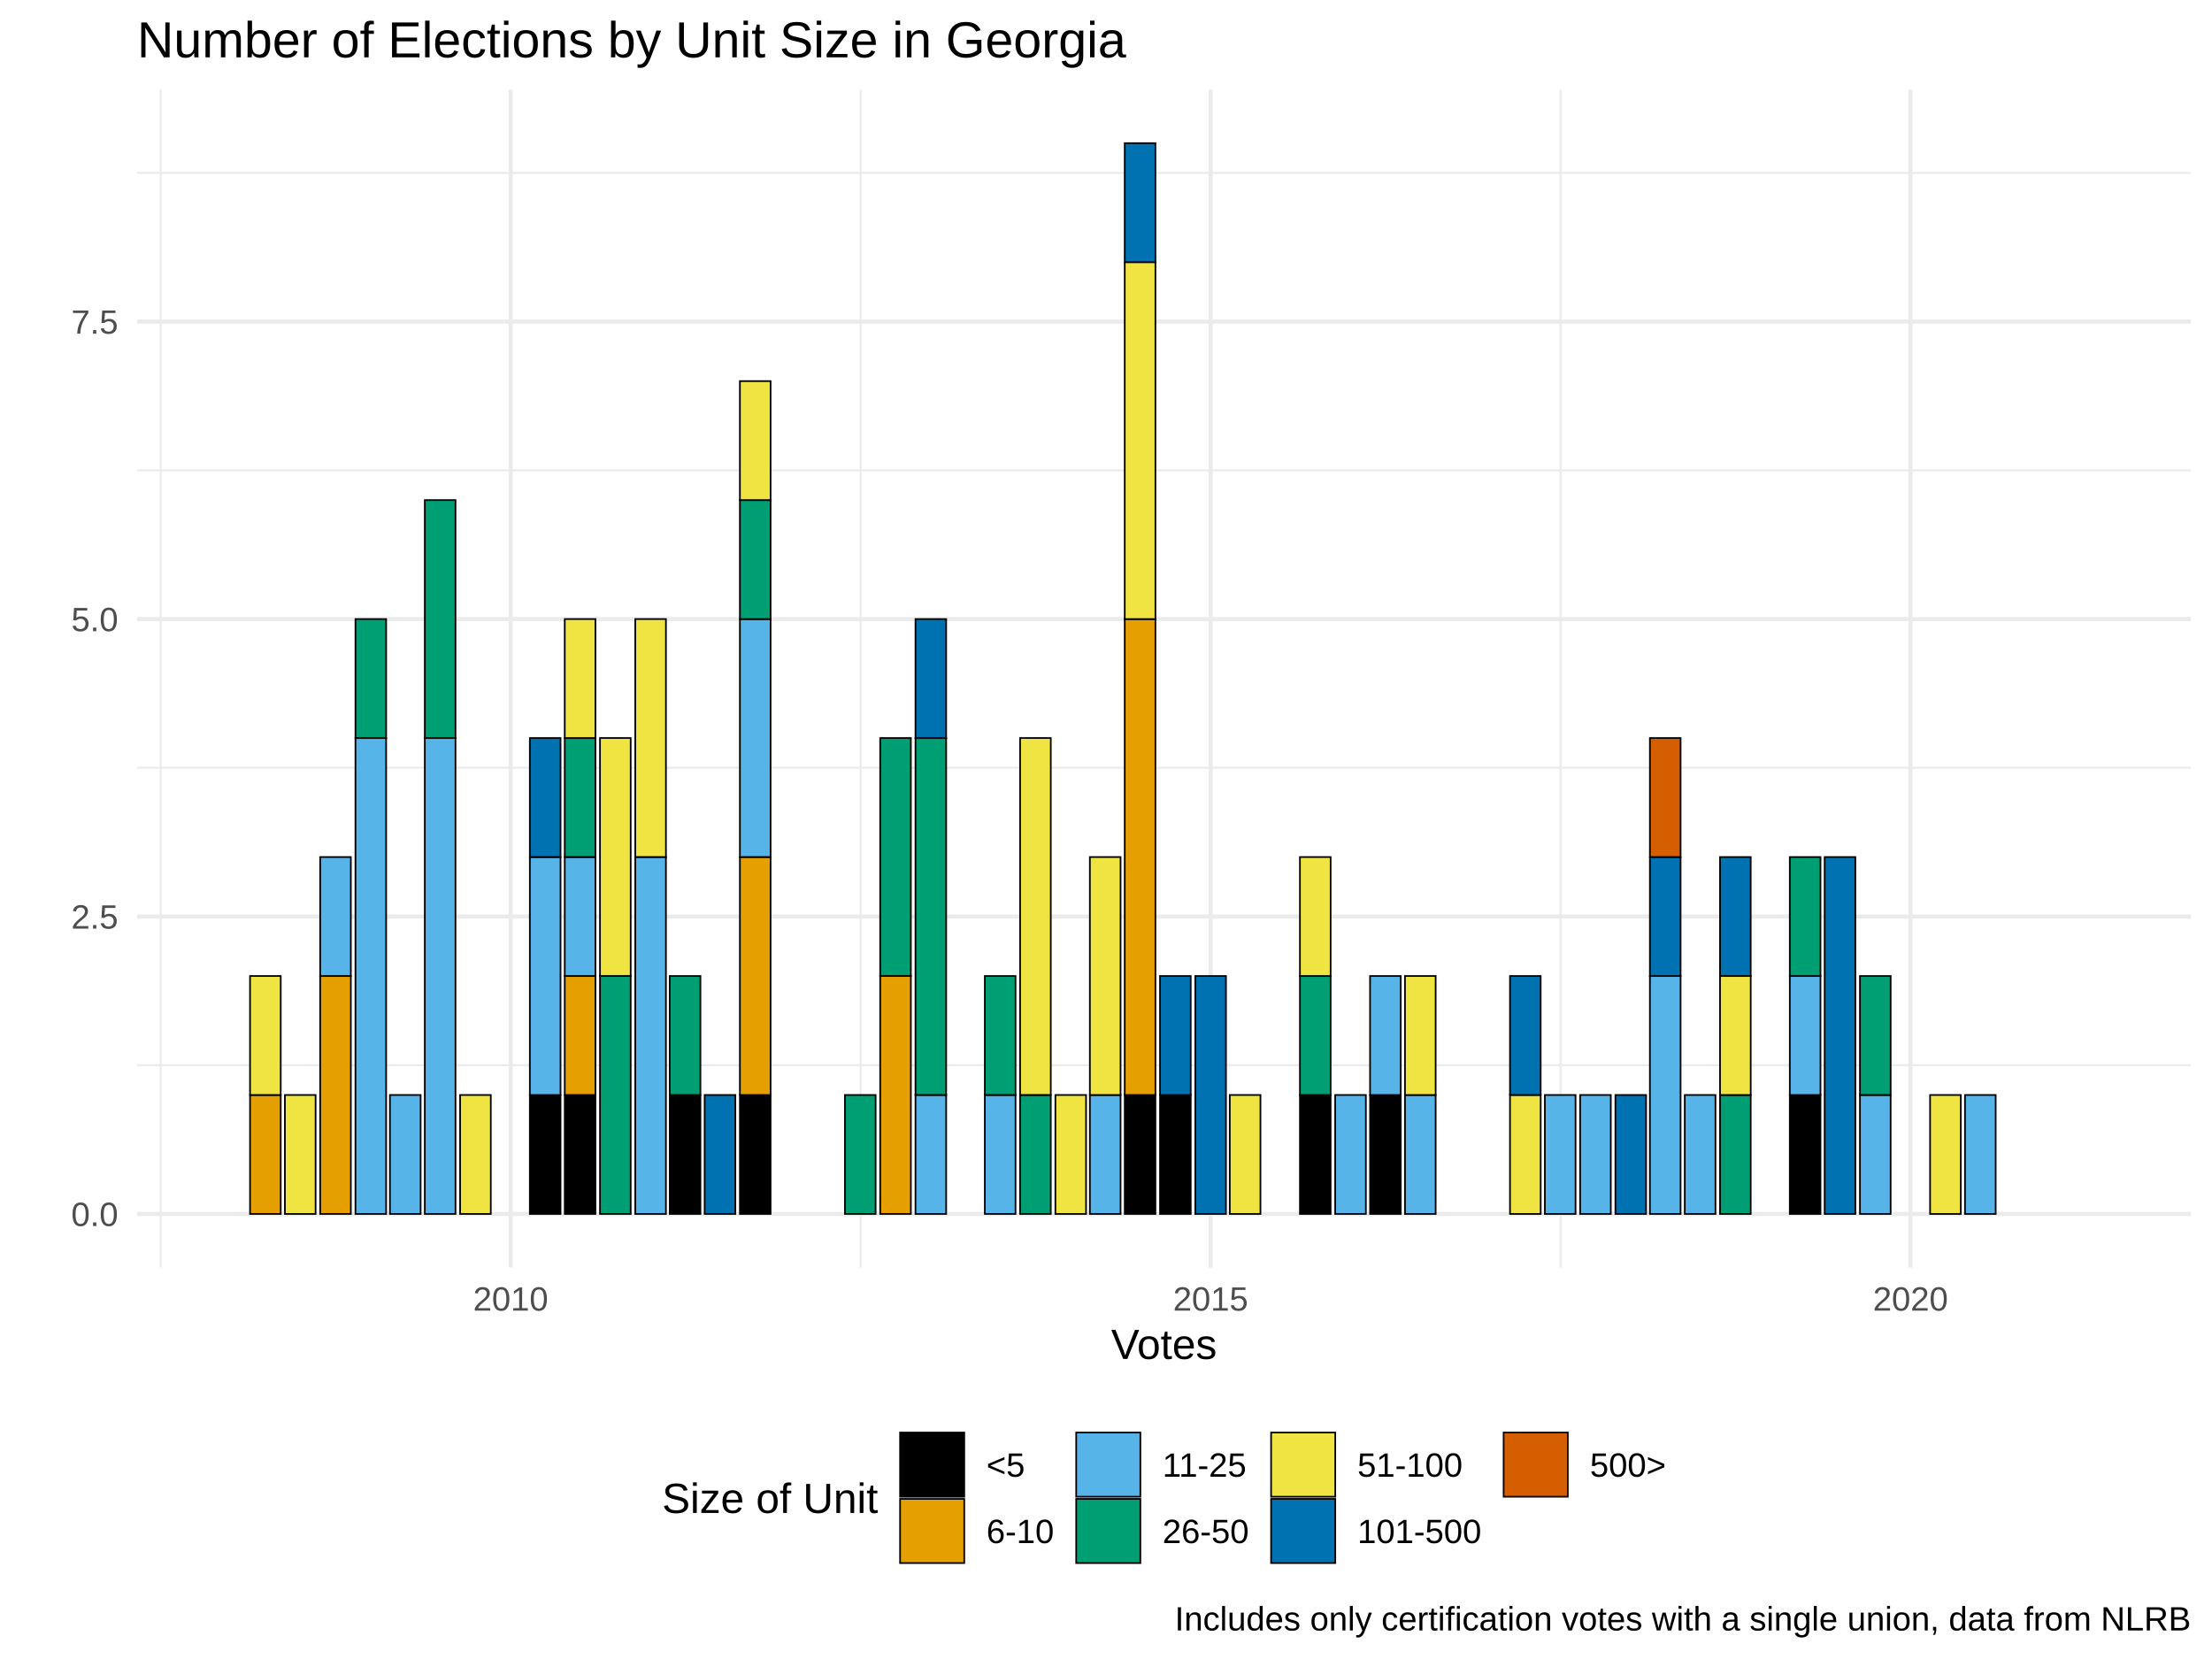
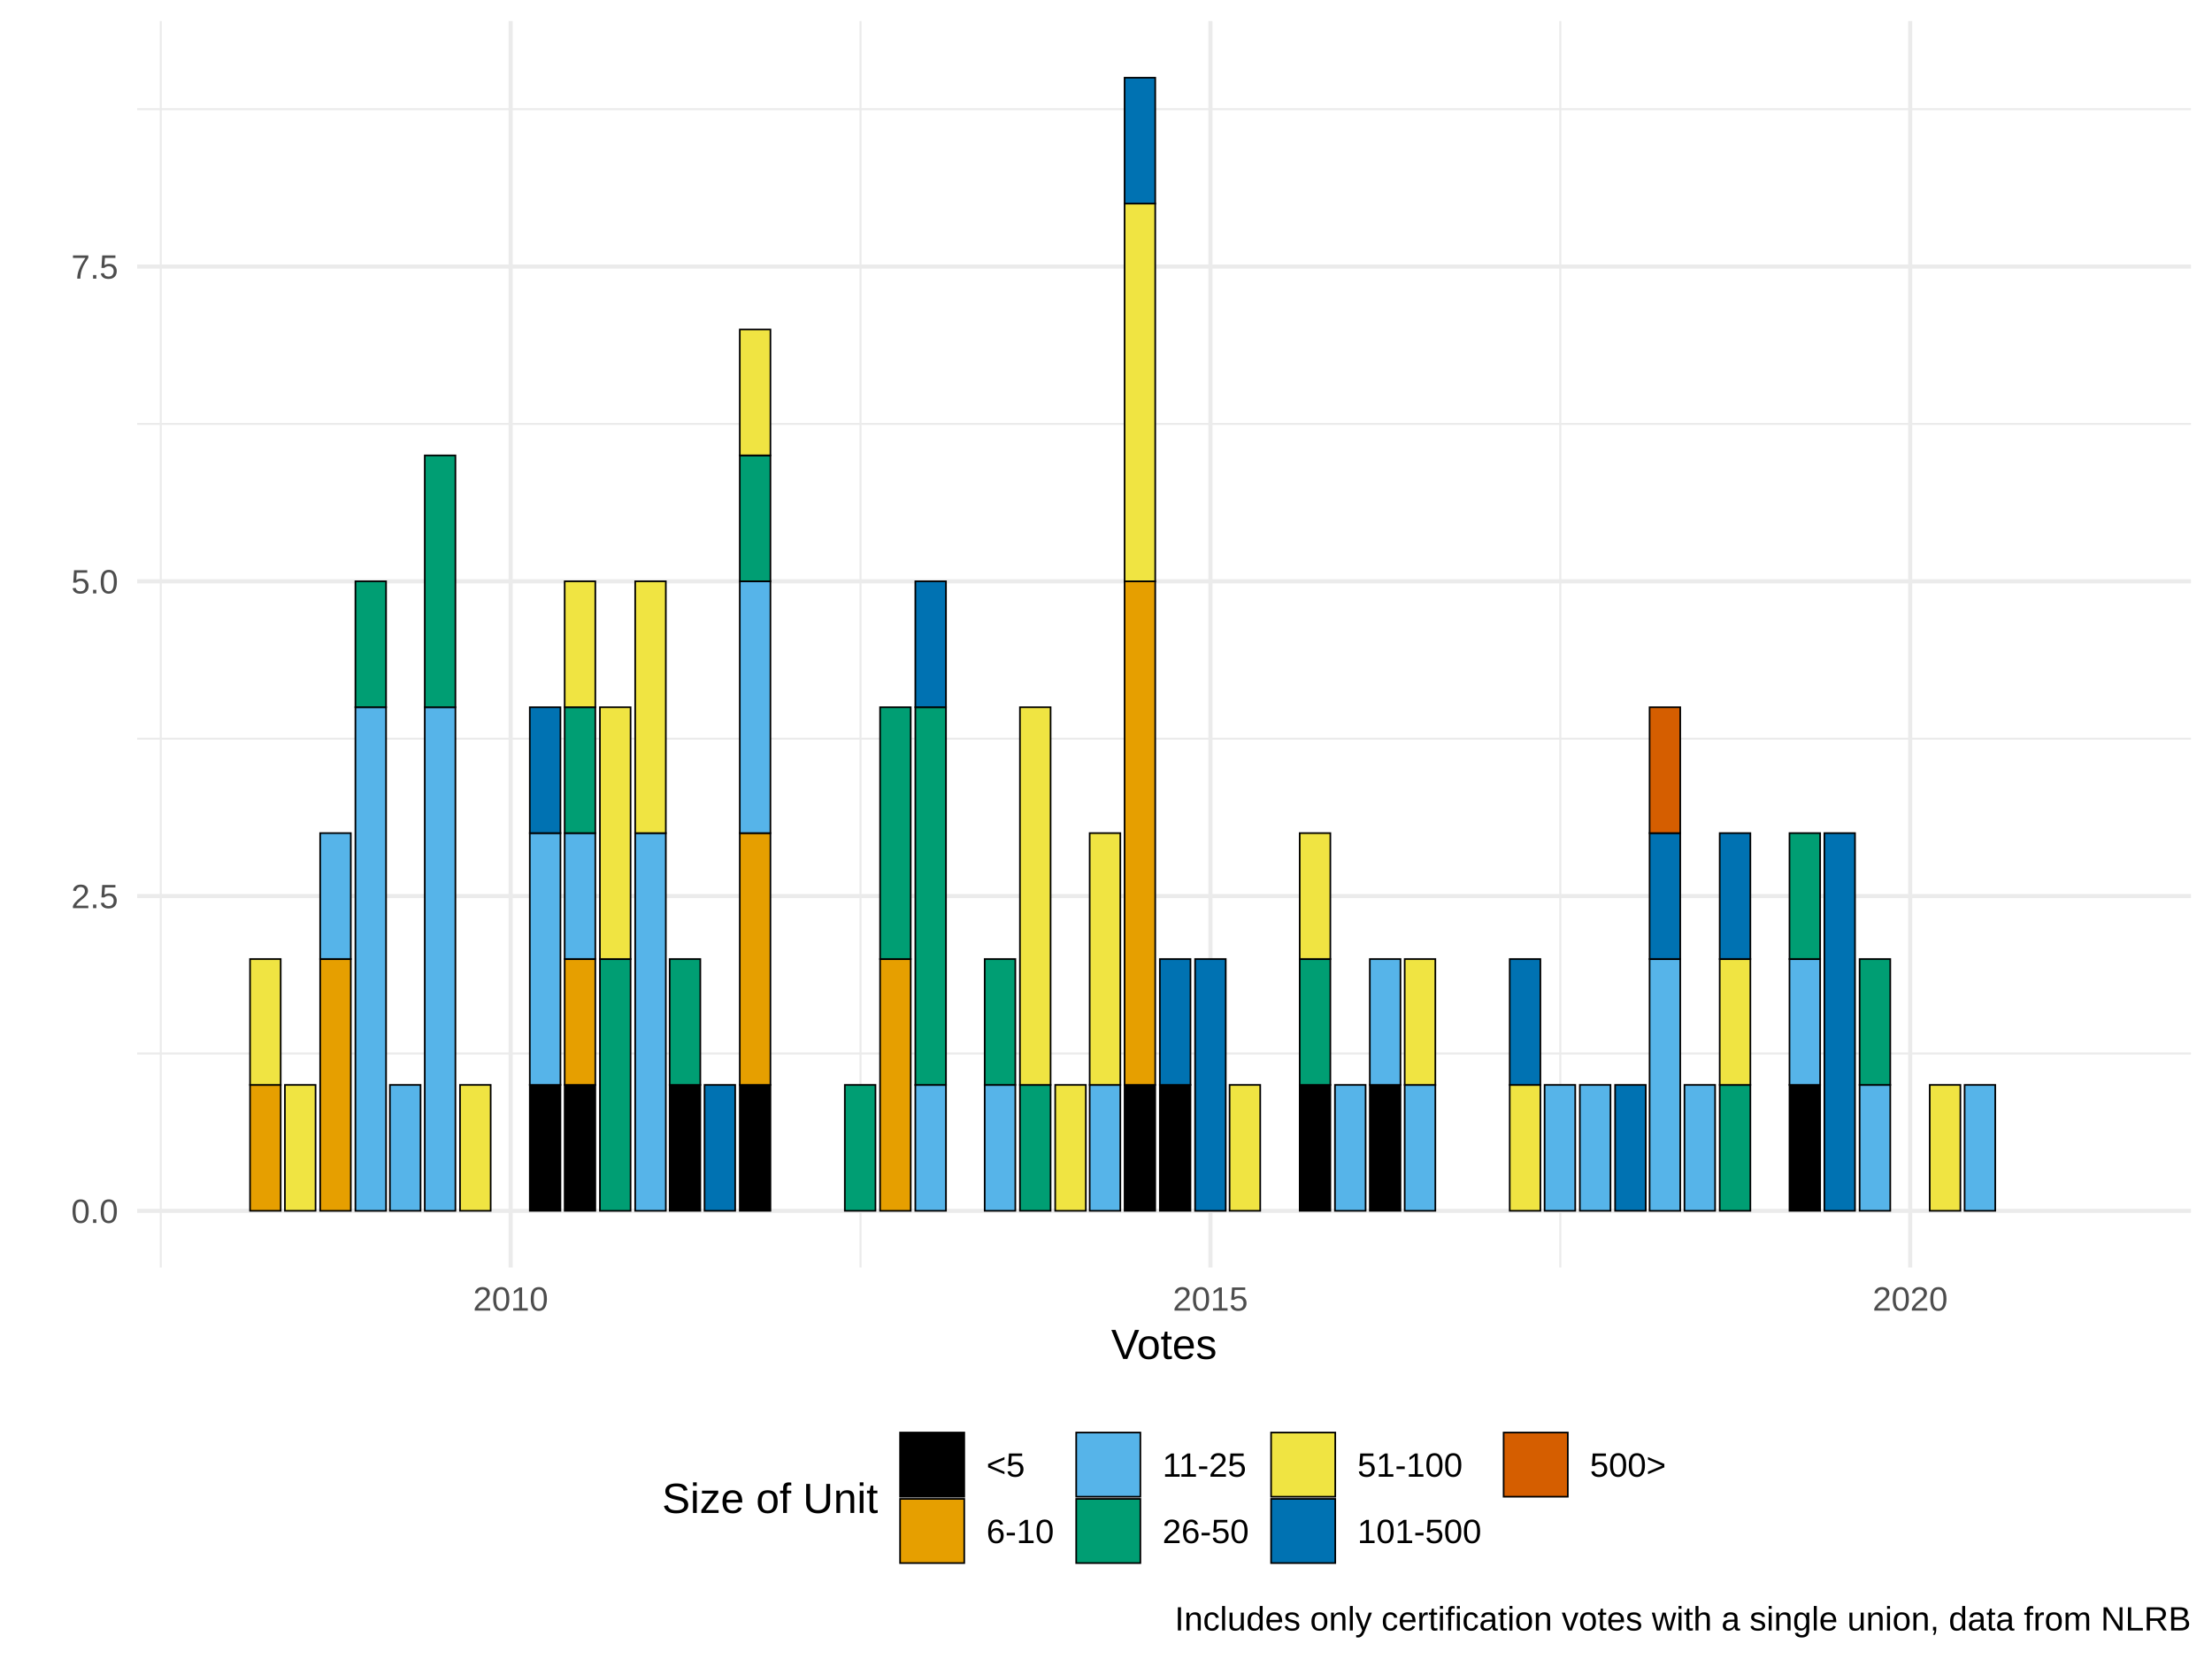
<svg xmlns="http://www.w3.org/2000/svg" class="svglite" width="576.00pt" height="432.00pt" viewBox="0 0 576.00 432.00">
  <defs>
    <style type="text/css">
    .svglite line, .svglite polyline, .svglite polygon, .svglite path, .svglite rect, .svglite circle {
      fill: none;
      stroke: #000000;
      stroke-linecap: round;
      stroke-linejoin: round;
      stroke-miterlimit: 10.00;
    }
  </style>
  </defs>
  <rect width="100%" height="100%" style="stroke: none; fill: #FFFFFF;" />
  <defs>
    <clipPath id="cpMC4wMHw1NzYuMDB8MC4wMHw0MzIuMDA=">
      <rect x="0.00" y="0.00" width="576.00" height="432.00" />
    </clipPath>
  </defs>
  <g clip-path="url(#cpMC4wMHw1NzYuMDB8MC4wMHw0MzIuMDA=)">
</g>
  <defs>
-     <clipPath id="cpMzUuNzF8NTcwLjUyfDIzLjM0fDMzMC4wNQ==">
-       <rect x="35.71" y="23.34" width="534.81" height="306.71" />
+     <clipPath id="cpMzUuNzF8NTcwLjUyfDUuNDh8MzMwLjA1">
+       <rect x="35.71" y="5.48" width="534.81" height="324.57" />
    </clipPath>
  </defs>
-   <g clip-path="url(#cpMzUuNzF8NTcwLjUyfDIzLjM0fDMzMC4wNQ==)">
-     <polyline points="35.71,277.38 570.52,277.38 " style="stroke-width: 0.53; stroke: #EBEBEB; stroke-linecap: butt;" />
-     <polyline points="35.71,199.93 570.52,199.93 " style="stroke-width: 0.53; stroke: #EBEBEB; stroke-linecap: butt;" />
-     <polyline points="35.71,122.48 570.52,122.48 " style="stroke-width: 0.53; stroke: #EBEBEB; stroke-linecap: butt;" />
-     <polyline points="35.71,45.02 570.52,45.02 " style="stroke-width: 0.53; stroke: #EBEBEB; stroke-linecap: butt;" />
-     <polyline points="41.85,330.05 41.85,23.34 " style="stroke-width: 0.53; stroke: #EBEBEB; stroke-linecap: butt;" />
-     <polyline points="224.11,330.05 224.11,23.34 " style="stroke-width: 0.53; stroke: #EBEBEB; stroke-linecap: butt;" />
-     <polyline points="406.37,330.05 406.37,23.34 " style="stroke-width: 0.53; stroke: #EBEBEB; stroke-linecap: butt;" />
-     <polyline points="35.71,316.11 570.52,316.11 " style="stroke-width: 1.07; stroke: #EBEBEB; stroke-linecap: butt;" />
-     <polyline points="35.71,238.66 570.52,238.66 " style="stroke-width: 1.07; stroke: #EBEBEB; stroke-linecap: butt;" />
-     <polyline points="35.71,161.20 570.52,161.20 " style="stroke-width: 1.07; stroke: #EBEBEB; stroke-linecap: butt;" />
-     <polyline points="35.71,83.75 570.52,83.75 " style="stroke-width: 1.07; stroke: #EBEBEB; stroke-linecap: butt;" />
-     <polyline points="132.98,330.05 132.98,23.34 " style="stroke-width: 1.07; stroke: #EBEBEB; stroke-linecap: butt;" />
-     <polyline points="315.24,330.05 315.24,23.34 " style="stroke-width: 1.07; stroke: #EBEBEB; stroke-linecap: butt;" />
-     <polyline points="497.50,330.05 497.50,23.34 " style="stroke-width: 1.07; stroke: #EBEBEB; stroke-linecap: butt;" />
-     <rect x="137.97" y="285.13" width="7.99" height="30.98" style="stroke-width: 0.43; stroke-linecap: square; stroke-linejoin: miter; fill: #000000;" />
-     <rect x="147.06" y="285.13" width="7.99" height="30.98" style="stroke-width: 0.43; stroke-linecap: square; stroke-linejoin: miter; fill: #000000;" />
-     <rect x="174.40" y="285.13" width="7.99" height="30.98" style="stroke-width: 0.43; stroke-linecap: square; stroke-linejoin: miter; fill: #000000;" />
-     <rect x="192.67" y="285.13" width="7.99" height="30.98" style="stroke-width: 0.43; stroke-linecap: square; stroke-linejoin: miter; fill: #000000;" />
-     <rect x="292.88" y="285.13" width="7.99" height="30.98" style="stroke-width: 0.43; stroke-linecap: square; stroke-linejoin: miter; fill: #000000;" />
-     <rect x="302.07" y="285.13" width="7.99" height="30.98" style="stroke-width: 0.43; stroke-linecap: square; stroke-linejoin: miter; fill: #000000;" />
-     <rect x="338.50" y="285.13" width="7.99" height="30.98" style="stroke-width: 0.43; stroke-linecap: square; stroke-linejoin: miter; fill: #000000;" />
-     <rect x="356.76" y="285.13" width="7.99" height="30.98" style="stroke-width: 0.43; stroke-linecap: square; stroke-linejoin: miter; fill: #000000;" />
-     <rect x="466.06" y="285.13" width="7.99" height="30.98" style="stroke-width: 0.43; stroke-linecap: square; stroke-linejoin: miter; fill: #000000;" />
-     <rect x="65.11" y="285.13" width="7.99" height="30.98" style="stroke-width: 0.43; stroke-linecap: square; stroke-linejoin: miter; fill: #E69F00;" />
-     <rect x="83.37" y="254.15" width="7.99" height="61.96" style="stroke-width: 0.43; stroke-linecap: square; stroke-linejoin: miter; fill: #E69F00;" />
-     <rect x="147.06" y="254.15" width="7.99" height="30.98" style="stroke-width: 0.43; stroke-linecap: square; stroke-linejoin: miter; fill: #E69F00;" />
-     <rect x="192.67" y="223.17" width="7.99" height="61.96" style="stroke-width: 0.43; stroke-linecap: square; stroke-linejoin: miter; fill: #E69F00;" />
-     <rect x="229.20" y="254.15" width="7.99" height="61.96" style="stroke-width: 0.43; stroke-linecap: square; stroke-linejoin: miter; fill: #E69F00;" />
-     <rect x="292.88" y="161.20" width="7.99" height="123.93" style="stroke-width: 0.43; stroke-linecap: square; stroke-linejoin: miter; fill: #E69F00;" />
-     <rect x="83.37" y="223.17" width="7.99" height="30.98" style="stroke-width: 0.43; stroke-linecap: square; stroke-linejoin: miter; fill: #56B4E9;" />
-     <rect x="92.56" y="192.18" width="7.99" height="123.93" style="stroke-width: 0.43; stroke-linecap: square; stroke-linejoin: miter; fill: #56B4E9;" />
-     <rect x="101.54" y="285.13" width="7.99" height="30.98" style="stroke-width: 0.43; stroke-linecap: square; stroke-linejoin: miter; fill: #56B4E9;" />
-     <rect x="110.62" y="192.18" width="7.99" height="123.93" style="stroke-width: 0.43; stroke-linecap: square; stroke-linejoin: miter; fill: #56B4E9;" />
-     <rect x="137.97" y="223.17" width="7.99" height="61.96" style="stroke-width: 0.43; stroke-linecap: square; stroke-linejoin: miter; fill: #56B4E9;" />
-     <rect x="147.06" y="223.17" width="7.99" height="30.98" style="stroke-width: 0.43; stroke-linecap: square; stroke-linejoin: miter; fill: #56B4E9;" />
-     <rect x="165.42" y="223.17" width="7.99" height="92.94" style="stroke-width: 0.43; stroke-linecap: square; stroke-linejoin: miter; fill: #56B4E9;" />
-     <rect x="192.67" y="161.20" width="7.99" height="61.96" style="stroke-width: 0.43; stroke-linecap: square; stroke-linejoin: miter; fill: #56B4E9;" />
-     <rect x="238.39" y="285.13" width="7.99" height="30.98" style="stroke-width: 0.43; stroke-linecap: square; stroke-linejoin: miter; fill: #56B4E9;" />
-     <rect x="256.45" y="285.13" width="7.99" height="30.98" style="stroke-width: 0.43; stroke-linecap: square; stroke-linejoin: miter; fill: #56B4E9;" />
-     <rect x="283.80" y="285.13" width="7.99" height="30.98" style="stroke-width: 0.43; stroke-linecap: square; stroke-linejoin: miter; fill: #56B4E9;" />
-     <rect x="347.68" y="285.13" width="7.99" height="30.98" style="stroke-width: 0.43; stroke-linecap: square; stroke-linejoin: miter; fill: #56B4E9;" />
-     <rect x="356.76" y="254.15" width="7.99" height="30.98" style="stroke-width: 0.43; stroke-linecap: square; stroke-linejoin: miter; fill: #56B4E9;" />
-     <rect x="365.85" y="285.13" width="7.99" height="30.98" style="stroke-width: 0.43; stroke-linecap: square; stroke-linejoin: miter; fill: #56B4E9;" />
-     <rect x="402.28" y="285.13" width="7.99" height="30.98" style="stroke-width: 0.43; stroke-linecap: square; stroke-linejoin: miter; fill: #56B4E9;" />
-     <rect x="411.46" y="285.13" width="7.99" height="30.98" style="stroke-width: 0.43; stroke-linecap: square; stroke-linejoin: miter; fill: #56B4E9;" />
-     <rect x="429.63" y="254.15" width="7.99" height="61.96" style="stroke-width: 0.43; stroke-linecap: square; stroke-linejoin: miter; fill: #56B4E9;" />
-     <rect x="438.71" y="285.13" width="7.99" height="30.98" style="stroke-width: 0.43; stroke-linecap: square; stroke-linejoin: miter; fill: #56B4E9;" />
-     <rect x="466.06" y="254.15" width="7.99" height="30.98" style="stroke-width: 0.43; stroke-linecap: square; stroke-linejoin: miter; fill: #56B4E9;" />
-     <rect x="484.33" y="285.13" width="7.99" height="30.98" style="stroke-width: 0.43; stroke-linecap: square; stroke-linejoin: miter; fill: #56B4E9;" />
-     <rect x="511.68" y="285.13" width="7.99" height="30.98" style="stroke-width: 0.43; stroke-linecap: square; stroke-linejoin: miter; fill: #56B4E9;" />
-     <rect x="92.56" y="161.20" width="7.99" height="30.98" style="stroke-width: 0.43; stroke-linecap: square; stroke-linejoin: miter; fill: #009E73;" />
-     <rect x="110.62" y="130.22" width="7.99" height="61.96" style="stroke-width: 0.43; stroke-linecap: square; stroke-linejoin: miter; fill: #009E73;" />
-     <rect x="147.06" y="192.18" width="7.99" height="30.98" style="stroke-width: 0.43; stroke-linecap: square; stroke-linejoin: miter; fill: #009E73;" />
-     <rect x="156.24" y="254.15" width="7.99" height="61.96" style="stroke-width: 0.43; stroke-linecap: square; stroke-linejoin: miter; fill: #009E73;" />
-     <rect x="174.40" y="254.15" width="7.99" height="30.98" style="stroke-width: 0.43; stroke-linecap: square; stroke-linejoin: miter; fill: #009E73;" />
-     <rect x="192.67" y="130.22" width="7.99" height="30.98" style="stroke-width: 0.43; stroke-linecap: square; stroke-linejoin: miter; fill: #009E73;" />
-     <rect x="220.02" y="285.13" width="7.99" height="30.98" style="stroke-width: 0.43; stroke-linecap: square; stroke-linejoin: miter; fill: #009E73;" />
-     <rect x="229.20" y="192.18" width="7.99" height="61.96" style="stroke-width: 0.43; stroke-linecap: square; stroke-linejoin: miter; fill: #009E73;" />
-     <rect x="238.39" y="192.18" width="7.99" height="92.94" style="stroke-width: 0.43; stroke-linecap: square; stroke-linejoin: miter; fill: #009E73;" />
-     <rect x="256.45" y="254.15" width="7.99" height="30.98" style="stroke-width: 0.43; stroke-linecap: square; stroke-linejoin: miter; fill: #009E73;" />
-     <rect x="265.63" y="285.13" width="7.99" height="30.98" style="stroke-width: 0.43; stroke-linecap: square; stroke-linejoin: miter; fill: #009E73;" />
-     <rect x="338.50" y="254.15" width="7.99" height="30.98" style="stroke-width: 0.43; stroke-linecap: square; stroke-linejoin: miter; fill: #009E73;" />
-     <rect x="447.89" y="285.13" width="7.99" height="30.98" style="stroke-width: 0.43; stroke-linecap: square; stroke-linejoin: miter; fill: #009E73;" />
-     <rect x="466.06" y="223.17" width="7.99" height="30.98" style="stroke-width: 0.43; stroke-linecap: square; stroke-linejoin: miter; fill: #009E73;" />
-     <rect x="484.33" y="254.15" width="7.99" height="30.98" style="stroke-width: 0.43; stroke-linecap: square; stroke-linejoin: miter; fill: #009E73;" />
-     <rect x="65.11" y="254.15" width="7.99" height="30.98" style="stroke-width: 0.43; stroke-linecap: square; stroke-linejoin: miter; fill: #F0E442;" />
-     <rect x="74.19" y="285.13" width="7.99" height="30.98" style="stroke-width: 0.43; stroke-linecap: square; stroke-linejoin: miter; fill: #F0E442;" />
-     <rect x="119.81" y="285.13" width="7.99" height="30.98" style="stroke-width: 0.43; stroke-linecap: square; stroke-linejoin: miter; fill: #F0E442;" />
-     <rect x="147.06" y="161.20" width="7.99" height="30.98" style="stroke-width: 0.43; stroke-linecap: square; stroke-linejoin: miter; fill: #F0E442;" />
-     <rect x="156.24" y="192.18" width="7.99" height="61.96" style="stroke-width: 0.43; stroke-linecap: square; stroke-linejoin: miter; fill: #F0E442;" />
-     <rect x="165.42" y="161.20" width="7.99" height="61.96" style="stroke-width: 0.43; stroke-linecap: square; stroke-linejoin: miter; fill: #F0E442;" />
-     <rect x="192.67" y="99.24" width="7.99" height="30.98" style="stroke-width: 0.43; stroke-linecap: square; stroke-linejoin: miter; fill: #F0E442;" />
-     <rect x="265.63" y="192.18" width="7.99" height="92.94" style="stroke-width: 0.43; stroke-linecap: square; stroke-linejoin: miter; fill: #F0E442;" />
-     <rect x="274.82" y="285.13" width="7.99" height="30.98" style="stroke-width: 0.43; stroke-linecap: square; stroke-linejoin: miter; fill: #F0E442;" />
-     <rect x="283.80" y="223.17" width="7.99" height="61.96" style="stroke-width: 0.43; stroke-linecap: square; stroke-linejoin: miter; fill: #F0E442;" />
-     <rect x="292.88" y="68.26" width="7.99" height="92.94" style="stroke-width: 0.43; stroke-linecap: square; stroke-linejoin: miter; fill: #F0E442;" />
-     <rect x="320.23" y="285.13" width="7.99" height="30.98" style="stroke-width: 0.43; stroke-linecap: square; stroke-linejoin: miter; fill: #F0E442;" />
-     <rect x="338.50" y="223.17" width="7.99" height="30.98" style="stroke-width: 0.43; stroke-linecap: square; stroke-linejoin: miter; fill: #F0E442;" />
-     <rect x="365.85" y="254.15" width="7.99" height="30.98" style="stroke-width: 0.43; stroke-linecap: square; stroke-linejoin: miter; fill: #F0E442;" />
-     <rect x="393.20" y="285.13" width="7.99" height="30.98" style="stroke-width: 0.43; stroke-linecap: square; stroke-linejoin: miter; fill: #F0E442;" />
-     <rect x="447.89" y="254.15" width="7.99" height="30.98" style="stroke-width: 0.43; stroke-linecap: square; stroke-linejoin: miter; fill: #F0E442;" />
-     <rect x="502.59" y="285.13" width="7.99" height="30.98" style="stroke-width: 0.43; stroke-linecap: square; stroke-linejoin: miter; fill: #F0E442;" />
-     <rect x="137.97" y="192.18" width="7.99" height="30.98" style="stroke-width: 0.43; stroke-linecap: square; stroke-linejoin: miter; fill: #0072B2;" />
-     <rect x="183.49" y="285.13" width="7.99" height="30.98" style="stroke-width: 0.43; stroke-linecap: square; stroke-linejoin: miter; fill: #0072B2;" />
-     <rect x="238.39" y="161.20" width="7.99" height="30.98" style="stroke-width: 0.43; stroke-linecap: square; stroke-linejoin: miter; fill: #0072B2;" />
-     <rect x="292.88" y="37.28" width="7.99" height="30.98" style="stroke-width: 0.43; stroke-linecap: square; stroke-linejoin: miter; fill: #0072B2;" />
-     <rect x="302.07" y="254.15" width="7.99" height="30.98" style="stroke-width: 0.43; stroke-linecap: square; stroke-linejoin: miter; fill: #0072B2;" />
-     <rect x="311.25" y="254.15" width="7.99" height="61.96" style="stroke-width: 0.43; stroke-linecap: square; stroke-linejoin: miter; fill: #0072B2;" />
-     <rect x="393.20" y="254.15" width="7.99" height="30.98" style="stroke-width: 0.43; stroke-linecap: square; stroke-linejoin: miter; fill: #0072B2;" />
-     <rect x="420.65" y="285.13" width="7.99" height="30.98" style="stroke-width: 0.43; stroke-linecap: square; stroke-linejoin: miter; fill: #0072B2;" />
-     <rect x="429.63" y="223.17" width="7.99" height="30.98" style="stroke-width: 0.43; stroke-linecap: square; stroke-linejoin: miter; fill: #0072B2;" />
-     <rect x="447.89" y="223.17" width="7.99" height="30.98" style="stroke-width: 0.43; stroke-linecap: square; stroke-linejoin: miter; fill: #0072B2;" />
-     <rect x="475.14" y="223.17" width="7.99" height="92.94" style="stroke-width: 0.43; stroke-linecap: square; stroke-linejoin: miter; fill: #0072B2;" />
-     <rect x="429.63" y="192.18" width="7.99" height="30.98" style="stroke-width: 0.43; stroke-linecap: square; stroke-linejoin: miter; fill: #D55E00;" />
+   <g clip-path="url(#cpMzUuNzF8NTcwLjUyfDUuNDh8MzMwLjA1)">
+     <polyline points="35.71,274.32 570.52,274.32 " style="stroke-width: 0.53; stroke: #EBEBEB; stroke-linecap: butt;" />
+     <polyline points="35.71,192.35 570.52,192.35 " style="stroke-width: 0.53; stroke: #EBEBEB; stroke-linecap: butt;" />
+     <polyline points="35.71,110.39 570.52,110.39 " style="stroke-width: 0.53; stroke: #EBEBEB; stroke-linecap: butt;" />
+     <polyline points="35.71,28.43 570.52,28.43 " style="stroke-width: 0.53; stroke: #EBEBEB; stroke-linecap: butt;" />
+     <polyline points="41.86,330.05 41.86,5.48 " style="stroke-width: 0.53; stroke: #EBEBEB; stroke-linecap: butt;" />
+     <polyline points="224.08,330.05 224.08,5.48 " style="stroke-width: 0.53; stroke: #EBEBEB; stroke-linecap: butt;" />
+     <polyline points="406.30,330.05 406.30,5.48 " style="stroke-width: 0.53; stroke: #EBEBEB; stroke-linecap: butt;" />
+     <polyline points="35.71,315.30 570.52,315.30 " style="stroke-width: 1.07; stroke: #EBEBEB; stroke-linecap: butt;" />
+     <polyline points="35.71,233.33 570.52,233.33 " style="stroke-width: 1.07; stroke: #EBEBEB; stroke-linecap: butt;" />
+     <polyline points="35.71,151.37 570.52,151.37 " style="stroke-width: 1.07; stroke: #EBEBEB; stroke-linecap: butt;" />
+     <polyline points="35.71,69.41 570.52,69.41 " style="stroke-width: 1.07; stroke: #EBEBEB; stroke-linecap: butt;" />
+     <polyline points="132.97,330.05 132.97,5.48 " style="stroke-width: 1.07; stroke: #EBEBEB; stroke-linecap: butt;" />
+     <polyline points="315.19,330.05 315.19,5.48 " style="stroke-width: 1.07; stroke: #EBEBEB; stroke-linecap: butt;" />
+     <polyline points="497.41,330.05 497.41,5.48 " style="stroke-width: 1.07; stroke: #EBEBEB; stroke-linecap: butt;" />
+     <rect x="137.96" y="282.51" width="7.98" height="32.78" style="stroke-width: 0.43; stroke-linecap: square; stroke-linejoin: miter; fill: #000000;" />
+     <rect x="147.04" y="282.51" width="7.98" height="32.78" style="stroke-width: 0.43; stroke-linecap: square; stroke-linejoin: miter; fill: #000000;" />
+     <rect x="174.38" y="282.51" width="7.98" height="32.78" style="stroke-width: 0.43; stroke-linecap: square; stroke-linejoin: miter; fill: #000000;" />
+     <rect x="192.64" y="282.51" width="7.98" height="32.78" style="stroke-width: 0.43; stroke-linecap: square; stroke-linejoin: miter; fill: #000000;" />
+     <rect x="292.84" y="282.51" width="7.98" height="32.78" style="stroke-width: 0.43; stroke-linecap: square; stroke-linejoin: miter; fill: #000000;" />
+     <rect x="302.02" y="282.51" width="7.98" height="32.78" style="stroke-width: 0.43; stroke-linecap: square; stroke-linejoin: miter; fill: #000000;" />
+     <rect x="338.44" y="282.51" width="7.98" height="32.78" style="stroke-width: 0.43; stroke-linecap: square; stroke-linejoin: miter; fill: #000000;" />
+     <rect x="356.70" y="282.51" width="7.98" height="32.78" style="stroke-width: 0.43; stroke-linecap: square; stroke-linejoin: miter; fill: #000000;" />
+     <rect x="465.98" y="282.51" width="7.98" height="32.78" style="stroke-width: 0.43; stroke-linecap: square; stroke-linejoin: miter; fill: #000000;" />
+     <rect x="65.11" y="282.51" width="7.98" height="32.78" style="stroke-width: 0.43; stroke-linecap: square; stroke-linejoin: miter; fill: #E69F00;" />
+     <rect x="83.37" y="249.73" width="7.98" height="65.57" style="stroke-width: 0.43; stroke-linecap: square; stroke-linejoin: miter; fill: #E69F00;" />
+     <rect x="147.04" y="249.73" width="7.98" height="32.78" style="stroke-width: 0.43; stroke-linecap: square; stroke-linejoin: miter; fill: #E69F00;" />
+     <rect x="192.64" y="216.94" width="7.98" height="65.57" style="stroke-width: 0.43; stroke-linecap: square; stroke-linejoin: miter; fill: #E69F00;" />
+     <rect x="229.17" y="249.73" width="7.98" height="65.57" style="stroke-width: 0.43; stroke-linecap: square; stroke-linejoin: miter; fill: #E69F00;" />
+     <rect x="292.84" y="151.37" width="7.98" height="131.14" style="stroke-width: 0.43; stroke-linecap: square; stroke-linejoin: miter; fill: #E69F00;" />
+     <rect x="83.37" y="216.94" width="7.98" height="32.78" style="stroke-width: 0.43; stroke-linecap: square; stroke-linejoin: miter; fill: #56B4E9;" />
+     <rect x="92.55" y="184.16" width="7.98" height="131.14" style="stroke-width: 0.43; stroke-linecap: square; stroke-linejoin: miter; fill: #56B4E9;" />
+     <rect x="101.53" y="282.51" width="7.98" height="32.78" style="stroke-width: 0.43; stroke-linecap: square; stroke-linejoin: miter; fill: #56B4E9;" />
+     <rect x="110.61" y="184.16" width="7.98" height="131.14" style="stroke-width: 0.43; stroke-linecap: square; stroke-linejoin: miter; fill: #56B4E9;" />
+     <rect x="137.96" y="216.94" width="7.98" height="65.57" style="stroke-width: 0.43; stroke-linecap: square; stroke-linejoin: miter; fill: #56B4E9;" />
+     <rect x="147.04" y="216.94" width="7.98" height="32.78" style="stroke-width: 0.43; stroke-linecap: square; stroke-linejoin: miter; fill: #56B4E9;" />
+     <rect x="165.40" y="216.94" width="7.98" height="98.35" style="stroke-width: 0.43; stroke-linecap: square; stroke-linejoin: miter; fill: #56B4E9;" />
+     <rect x="192.64" y="151.37" width="7.98" height="65.57" style="stroke-width: 0.43; stroke-linecap: square; stroke-linejoin: miter; fill: #56B4E9;" />
+     <rect x="238.35" y="282.51" width="7.98" height="32.78" style="stroke-width: 0.43; stroke-linecap: square; stroke-linejoin: miter; fill: #56B4E9;" />
+     <rect x="256.41" y="282.51" width="7.98" height="32.78" style="stroke-width: 0.43; stroke-linecap: square; stroke-linejoin: miter; fill: #56B4E9;" />
+     <rect x="283.75" y="282.51" width="7.98" height="32.78" style="stroke-width: 0.43; stroke-linecap: square; stroke-linejoin: miter; fill: #56B4E9;" />
+     <rect x="347.62" y="282.51" width="7.98" height="32.78" style="stroke-width: 0.43; stroke-linecap: square; stroke-linejoin: miter; fill: #56B4E9;" />
+     <rect x="356.70" y="249.73" width="7.98" height="32.78" style="stroke-width: 0.43; stroke-linecap: square; stroke-linejoin: miter; fill: #56B4E9;" />
+     <rect x="365.78" y="282.51" width="7.98" height="32.78" style="stroke-width: 0.43; stroke-linecap: square; stroke-linejoin: miter; fill: #56B4E9;" />
+     <rect x="402.21" y="282.51" width="7.98" height="32.78" style="stroke-width: 0.43; stroke-linecap: square; stroke-linejoin: miter; fill: #56B4E9;" />
+     <rect x="411.39" y="282.51" width="7.98" height="32.78" style="stroke-width: 0.43; stroke-linecap: square; stroke-linejoin: miter; fill: #56B4E9;" />
+     <rect x="429.55" y="249.73" width="7.98" height="65.57" style="stroke-width: 0.43; stroke-linecap: square; stroke-linejoin: miter; fill: #56B4E9;" />
+     <rect x="438.63" y="282.51" width="7.98" height="32.78" style="stroke-width: 0.43; stroke-linecap: square; stroke-linejoin: miter; fill: #56B4E9;" />
+     <rect x="465.98" y="249.73" width="7.98" height="32.78" style="stroke-width: 0.43; stroke-linecap: square; stroke-linejoin: miter; fill: #56B4E9;" />
+     <rect x="484.24" y="282.51" width="7.98" height="32.78" style="stroke-width: 0.43; stroke-linecap: square; stroke-linejoin: miter; fill: #56B4E9;" />
+     <rect x="511.58" y="282.51" width="7.98" height="32.78" style="stroke-width: 0.43; stroke-linecap: square; stroke-linejoin: miter; fill: #56B4E9;" />
+     <rect x="92.55" y="151.37" width="7.98" height="32.78" style="stroke-width: 0.43; stroke-linecap: square; stroke-linejoin: miter; fill: #009E73;" />
+     <rect x="110.61" y="118.59" width="7.98" height="65.57" style="stroke-width: 0.43; stroke-linecap: square; stroke-linejoin: miter; fill: #009E73;" />
+     <rect x="147.04" y="184.16" width="7.98" height="32.78" style="stroke-width: 0.43; stroke-linecap: square; stroke-linejoin: miter; fill: #009E73;" />
+     <rect x="156.22" y="249.73" width="7.98" height="65.57" style="stroke-width: 0.43; stroke-linecap: square; stroke-linejoin: miter; fill: #009E73;" />
+     <rect x="174.38" y="249.73" width="7.98" height="32.78" style="stroke-width: 0.43; stroke-linecap: square; stroke-linejoin: miter; fill: #009E73;" />
+     <rect x="192.64" y="118.59" width="7.98" height="32.78" style="stroke-width: 0.43; stroke-linecap: square; stroke-linejoin: miter; fill: #009E73;" />
+     <rect x="219.99" y="282.51" width="7.98" height="32.78" style="stroke-width: 0.43; stroke-linecap: square; stroke-linejoin: miter; fill: #009E73;" />
+     <rect x="229.17" y="184.16" width="7.98" height="65.57" style="stroke-width: 0.43; stroke-linecap: square; stroke-linejoin: miter; fill: #009E73;" />
+     <rect x="238.35" y="184.16" width="7.98" height="98.35" style="stroke-width: 0.43; stroke-linecap: square; stroke-linejoin: miter; fill: #009E73;" />
+     <rect x="256.41" y="249.73" width="7.98" height="32.78" style="stroke-width: 0.43; stroke-linecap: square; stroke-linejoin: miter; fill: #009E73;" />
+     <rect x="265.59" y="282.51" width="7.98" height="32.78" style="stroke-width: 0.43; stroke-linecap: square; stroke-linejoin: miter; fill: #009E73;" />
+     <rect x="338.44" y="249.73" width="7.98" height="32.78" style="stroke-width: 0.43; stroke-linecap: square; stroke-linejoin: miter; fill: #009E73;" />
+     <rect x="447.81" y="282.51" width="7.98" height="32.78" style="stroke-width: 0.43; stroke-linecap: square; stroke-linejoin: miter; fill: #009E73;" />
+     <rect x="465.98" y="216.94" width="7.98" height="32.78" style="stroke-width: 0.43; stroke-linecap: square; stroke-linejoin: miter; fill: #009E73;" />
+     <rect x="484.24" y="249.73" width="7.98" height="32.78" style="stroke-width: 0.43; stroke-linecap: square; stroke-linejoin: miter; fill: #009E73;" />
+     <rect x="65.11" y="249.73" width="7.98" height="32.78" style="stroke-width: 0.43; stroke-linecap: square; stroke-linejoin: miter; fill: #F0E442;" />
+     <rect x="74.19" y="282.51" width="7.98" height="32.78" style="stroke-width: 0.43; stroke-linecap: square; stroke-linejoin: miter; fill: #F0E442;" />
+     <rect x="119.79" y="282.51" width="7.98" height="32.78" style="stroke-width: 0.43; stroke-linecap: square; stroke-linejoin: miter; fill: #F0E442;" />
+     <rect x="147.04" y="151.37" width="7.98" height="32.78" style="stroke-width: 0.43; stroke-linecap: square; stroke-linejoin: miter; fill: #F0E442;" />
+     <rect x="156.22" y="184.16" width="7.98" height="65.57" style="stroke-width: 0.43; stroke-linecap: square; stroke-linejoin: miter; fill: #F0E442;" />
+     <rect x="165.40" y="151.37" width="7.98" height="65.57" style="stroke-width: 0.43; stroke-linecap: square; stroke-linejoin: miter; fill: #F0E442;" />
+     <rect x="192.64" y="85.80" width="7.98" height="32.78" style="stroke-width: 0.43; stroke-linecap: square; stroke-linejoin: miter; fill: #F0E442;" />
+     <rect x="265.59" y="184.16" width="7.98" height="98.35" style="stroke-width: 0.43; stroke-linecap: square; stroke-linejoin: miter; fill: #F0E442;" />
+     <rect x="274.77" y="282.51" width="7.98" height="32.78" style="stroke-width: 0.43; stroke-linecap: square; stroke-linejoin: miter; fill: #F0E442;" />
+     <rect x="283.75" y="216.94" width="7.98" height="65.57" style="stroke-width: 0.43; stroke-linecap: square; stroke-linejoin: miter; fill: #F0E442;" />
+     <rect x="292.84" y="53.02" width="7.98" height="98.35" style="stroke-width: 0.43; stroke-linecap: square; stroke-linejoin: miter; fill: #F0E442;" />
+     <rect x="320.18" y="282.51" width="7.98" height="32.78" style="stroke-width: 0.43; stroke-linecap: square; stroke-linejoin: miter; fill: #F0E442;" />
+     <rect x="338.44" y="216.94" width="7.98" height="32.78" style="stroke-width: 0.43; stroke-linecap: square; stroke-linejoin: miter; fill: #F0E442;" />
+     <rect x="365.78" y="249.73" width="7.98" height="32.78" style="stroke-width: 0.43; stroke-linecap: square; stroke-linejoin: miter; fill: #F0E442;" />
+     <rect x="393.13" y="282.51" width="7.98" height="32.78" style="stroke-width: 0.43; stroke-linecap: square; stroke-linejoin: miter; fill: #F0E442;" />
+     <rect x="447.81" y="249.73" width="7.98" height="32.78" style="stroke-width: 0.43; stroke-linecap: square; stroke-linejoin: miter; fill: #F0E442;" />
+     <rect x="502.50" y="282.51" width="7.98" height="32.78" style="stroke-width: 0.43; stroke-linecap: square; stroke-linejoin: miter; fill: #F0E442;" />
+     <rect x="137.96" y="184.16" width="7.98" height="32.78" style="stroke-width: 0.43; stroke-linecap: square; stroke-linejoin: miter; fill: #0072B2;" />
+     <rect x="183.46" y="282.51" width="7.98" height="32.78" style="stroke-width: 0.43; stroke-linecap: square; stroke-linejoin: miter; fill: #0072B2;" />
+     <rect x="238.35" y="151.37" width="7.98" height="32.78" style="stroke-width: 0.43; stroke-linecap: square; stroke-linejoin: miter; fill: #0072B2;" />
+     <rect x="292.84" y="20.23" width="7.98" height="32.78" style="stroke-width: 0.43; stroke-linecap: square; stroke-linejoin: miter; fill: #0072B2;" />
+     <rect x="302.02" y="249.73" width="7.98" height="32.78" style="stroke-width: 0.43; stroke-linecap: square; stroke-linejoin: miter; fill: #0072B2;" />
+     <rect x="311.20" y="249.73" width="7.98" height="65.57" style="stroke-width: 0.43; stroke-linecap: square; stroke-linejoin: miter; fill: #0072B2;" />
+     <rect x="393.13" y="249.73" width="7.98" height="32.78" style="stroke-width: 0.43; stroke-linecap: square; stroke-linejoin: miter; fill: #0072B2;" />
+     <rect x="420.57" y="282.51" width="7.98" height="32.78" style="stroke-width: 0.43; stroke-linecap: square; stroke-linejoin: miter; fill: #0072B2;" />
+     <rect x="429.55" y="216.94" width="7.98" height="32.78" style="stroke-width: 0.43; stroke-linecap: square; stroke-linejoin: miter; fill: #0072B2;" />
+     <rect x="447.81" y="216.94" width="7.98" height="32.78" style="stroke-width: 0.43; stroke-linecap: square; stroke-linejoin: miter; fill: #0072B2;" />
+     <rect x="475.06" y="216.94" width="7.98" height="98.35" style="stroke-width: 0.43; stroke-linecap: square; stroke-linejoin: miter; fill: #0072B2;" />
+     <rect x="429.55" y="184.16" width="7.98" height="32.78" style="stroke-width: 0.43; stroke-linecap: square; stroke-linejoin: miter; fill: #D55E00;" />
  </g>
  <g clip-path="url(#cpMC4wMHw1NzYuMDB8MC4wMHw0MzIuMDA=)">
-     <text x="30.78" y="319.26" text-anchor="end" style="font-size: 8.80px; fill: #4D4D4D; font-family: Arial;" textLength="12.23px" lengthAdjust="spacingAndGlyphs">0.0</text>
-     <text x="30.78" y="241.81" text-anchor="end" style="font-size: 8.80px; fill: #4D4D4D; font-family: Arial;" textLength="12.23px" lengthAdjust="spacingAndGlyphs">2.5</text>
-     <text x="30.78" y="164.36" text-anchor="end" style="font-size: 8.80px; fill: #4D4D4D; font-family: Arial;" textLength="12.23px" lengthAdjust="spacingAndGlyphs">5.0</text>
-     <text x="30.78" y="86.90" text-anchor="end" style="font-size: 8.80px; fill: #4D4D4D; font-family: Arial;" textLength="12.23px" lengthAdjust="spacingAndGlyphs">7.5</text>
-     <text x="132.98" y="341.29" text-anchor="middle" style="font-size: 8.80px; fill: #4D4D4D; font-family: Arial;" textLength="19.58px" lengthAdjust="spacingAndGlyphs">2010</text>
-     <text x="315.24" y="341.29" text-anchor="middle" style="font-size: 8.80px; fill: #4D4D4D; font-family: Arial;" textLength="19.58px" lengthAdjust="spacingAndGlyphs">2015</text>
-     <text x="497.50" y="341.29" text-anchor="middle" style="font-size: 8.80px; fill: #4D4D4D; font-family: Arial;" textLength="19.58px" lengthAdjust="spacingAndGlyphs">2020</text>
+     <text x="30.78" y="318.45" text-anchor="end" style="font-size: 8.80px; fill: #4D4D4D; font-family: Arial;" textLength="12.23px" lengthAdjust="spacingAndGlyphs">0.0</text>
+     <text x="30.78" y="236.49" text-anchor="end" style="font-size: 8.80px; fill: #4D4D4D; font-family: Arial;" textLength="12.23px" lengthAdjust="spacingAndGlyphs">2.5</text>
+     <text x="30.78" y="154.53" text-anchor="end" style="font-size: 8.80px; fill: #4D4D4D; font-family: Arial;" textLength="12.23px" lengthAdjust="spacingAndGlyphs">5.0</text>
+     <text x="30.78" y="72.56" text-anchor="end" style="font-size: 8.80px; fill: #4D4D4D; font-family: Arial;" textLength="12.23px" lengthAdjust="spacingAndGlyphs">7.5</text>
+     <text x="132.97" y="341.29" text-anchor="middle" style="font-size: 8.80px; fill: #4D4D4D; font-family: Arial;" textLength="19.58px" lengthAdjust="spacingAndGlyphs">2010</text>
+     <text x="315.19" y="341.29" text-anchor="middle" style="font-size: 8.80px; fill: #4D4D4D; font-family: Arial;" textLength="19.58px" lengthAdjust="spacingAndGlyphs">2015</text>
+     <text x="497.41" y="341.29" text-anchor="middle" style="font-size: 8.80px; fill: #4D4D4D; font-family: Arial;" textLength="19.58px" lengthAdjust="spacingAndGlyphs">2020</text>
    <text x="303.11" y="353.87" text-anchor="middle" style="font-size: 11.00px; font-family: Arial;" textLength="28.13px" lengthAdjust="spacingAndGlyphs">Votes</text>
    <text x="172.39" y="393.97" style="font-size: 11.00px; font-family: Arial;" textLength="56.23px" lengthAdjust="spacingAndGlyphs">Size of Unit</text>
    <rect x="234.38" y="373.03" width="16.71" height="16.71" style="stroke-width: 0.43; stroke-linecap: square; stroke-linejoin: miter; fill: #000000;" />
    <rect x="234.38" y="390.31" width="16.71" height="16.71" style="stroke-width: 0.43; stroke-linecap: square; stroke-linejoin: miter; fill: #E69F00;" />
    <rect x="280.24" y="373.03" width="16.71" height="16.71" style="stroke-width: 0.43; stroke-linecap: square; stroke-linejoin: miter; fill: #56B4E9;" />
    <rect x="280.24" y="390.31" width="16.71" height="16.71" style="stroke-width: 0.43; stroke-linecap: square; stroke-linejoin: miter; fill: #009E73;" />
    <rect x="330.99" y="373.03" width="16.71" height="16.71" style="stroke-width: 0.43; stroke-linecap: square; stroke-linejoin: miter; fill: #F0E442;" />
    <rect x="330.99" y="390.31" width="16.71" height="16.71" style="stroke-width: 0.43; stroke-linecap: square; stroke-linejoin: miter; fill: #0072B2;" />
    <rect x="391.54" y="373.03" width="16.71" height="16.71" style="stroke-width: 0.43; stroke-linecap: square; stroke-linejoin: miter; fill: #D55E00;" />
    <text x="256.86" y="384.54" style="font-size: 8.80px; font-family: Arial;" textLength="10.04px" lengthAdjust="spacingAndGlyphs">&lt;5</text>
    <text x="256.86" y="401.82" style="font-size: 8.80px; font-family: Arial;" textLength="17.62px" lengthAdjust="spacingAndGlyphs">6-10</text>
    <text x="302.71" y="384.54" style="font-size: 8.80px; font-family: Arial;" textLength="22.51px" lengthAdjust="spacingAndGlyphs">11-25</text>
    <text x="302.71" y="401.82" style="font-size: 8.80px; font-family: Arial;" textLength="22.51px" lengthAdjust="spacingAndGlyphs">26-50</text>
    <text x="353.47" y="384.54" style="font-size: 8.80px; font-family: Arial;" textLength="27.41px" lengthAdjust="spacingAndGlyphs">51-100</text>
    <text x="353.47" y="401.82" style="font-size: 8.80px; font-family: Arial;" textLength="32.31px" lengthAdjust="spacingAndGlyphs">101-500</text>
    <text x="414.01" y="384.54" style="font-size: 8.80px; font-family: Arial;" textLength="19.83px" lengthAdjust="spacingAndGlyphs">500&gt;</text>
-     <text x="35.71" y="14.94" style="font-size: 13.20px; font-family: Arial;" textLength="257.34px" lengthAdjust="spacingAndGlyphs">Number of Elections by Unit Size in Georgia</text>
    <text x="570.52" y="424.57" text-anchor="end" style="font-size: 8.80px; font-family: Arial;" textLength="264.54px" lengthAdjust="spacingAndGlyphs">Includes only certification votes with a single union, data from NLRB</text>
  </g>
</svg>
